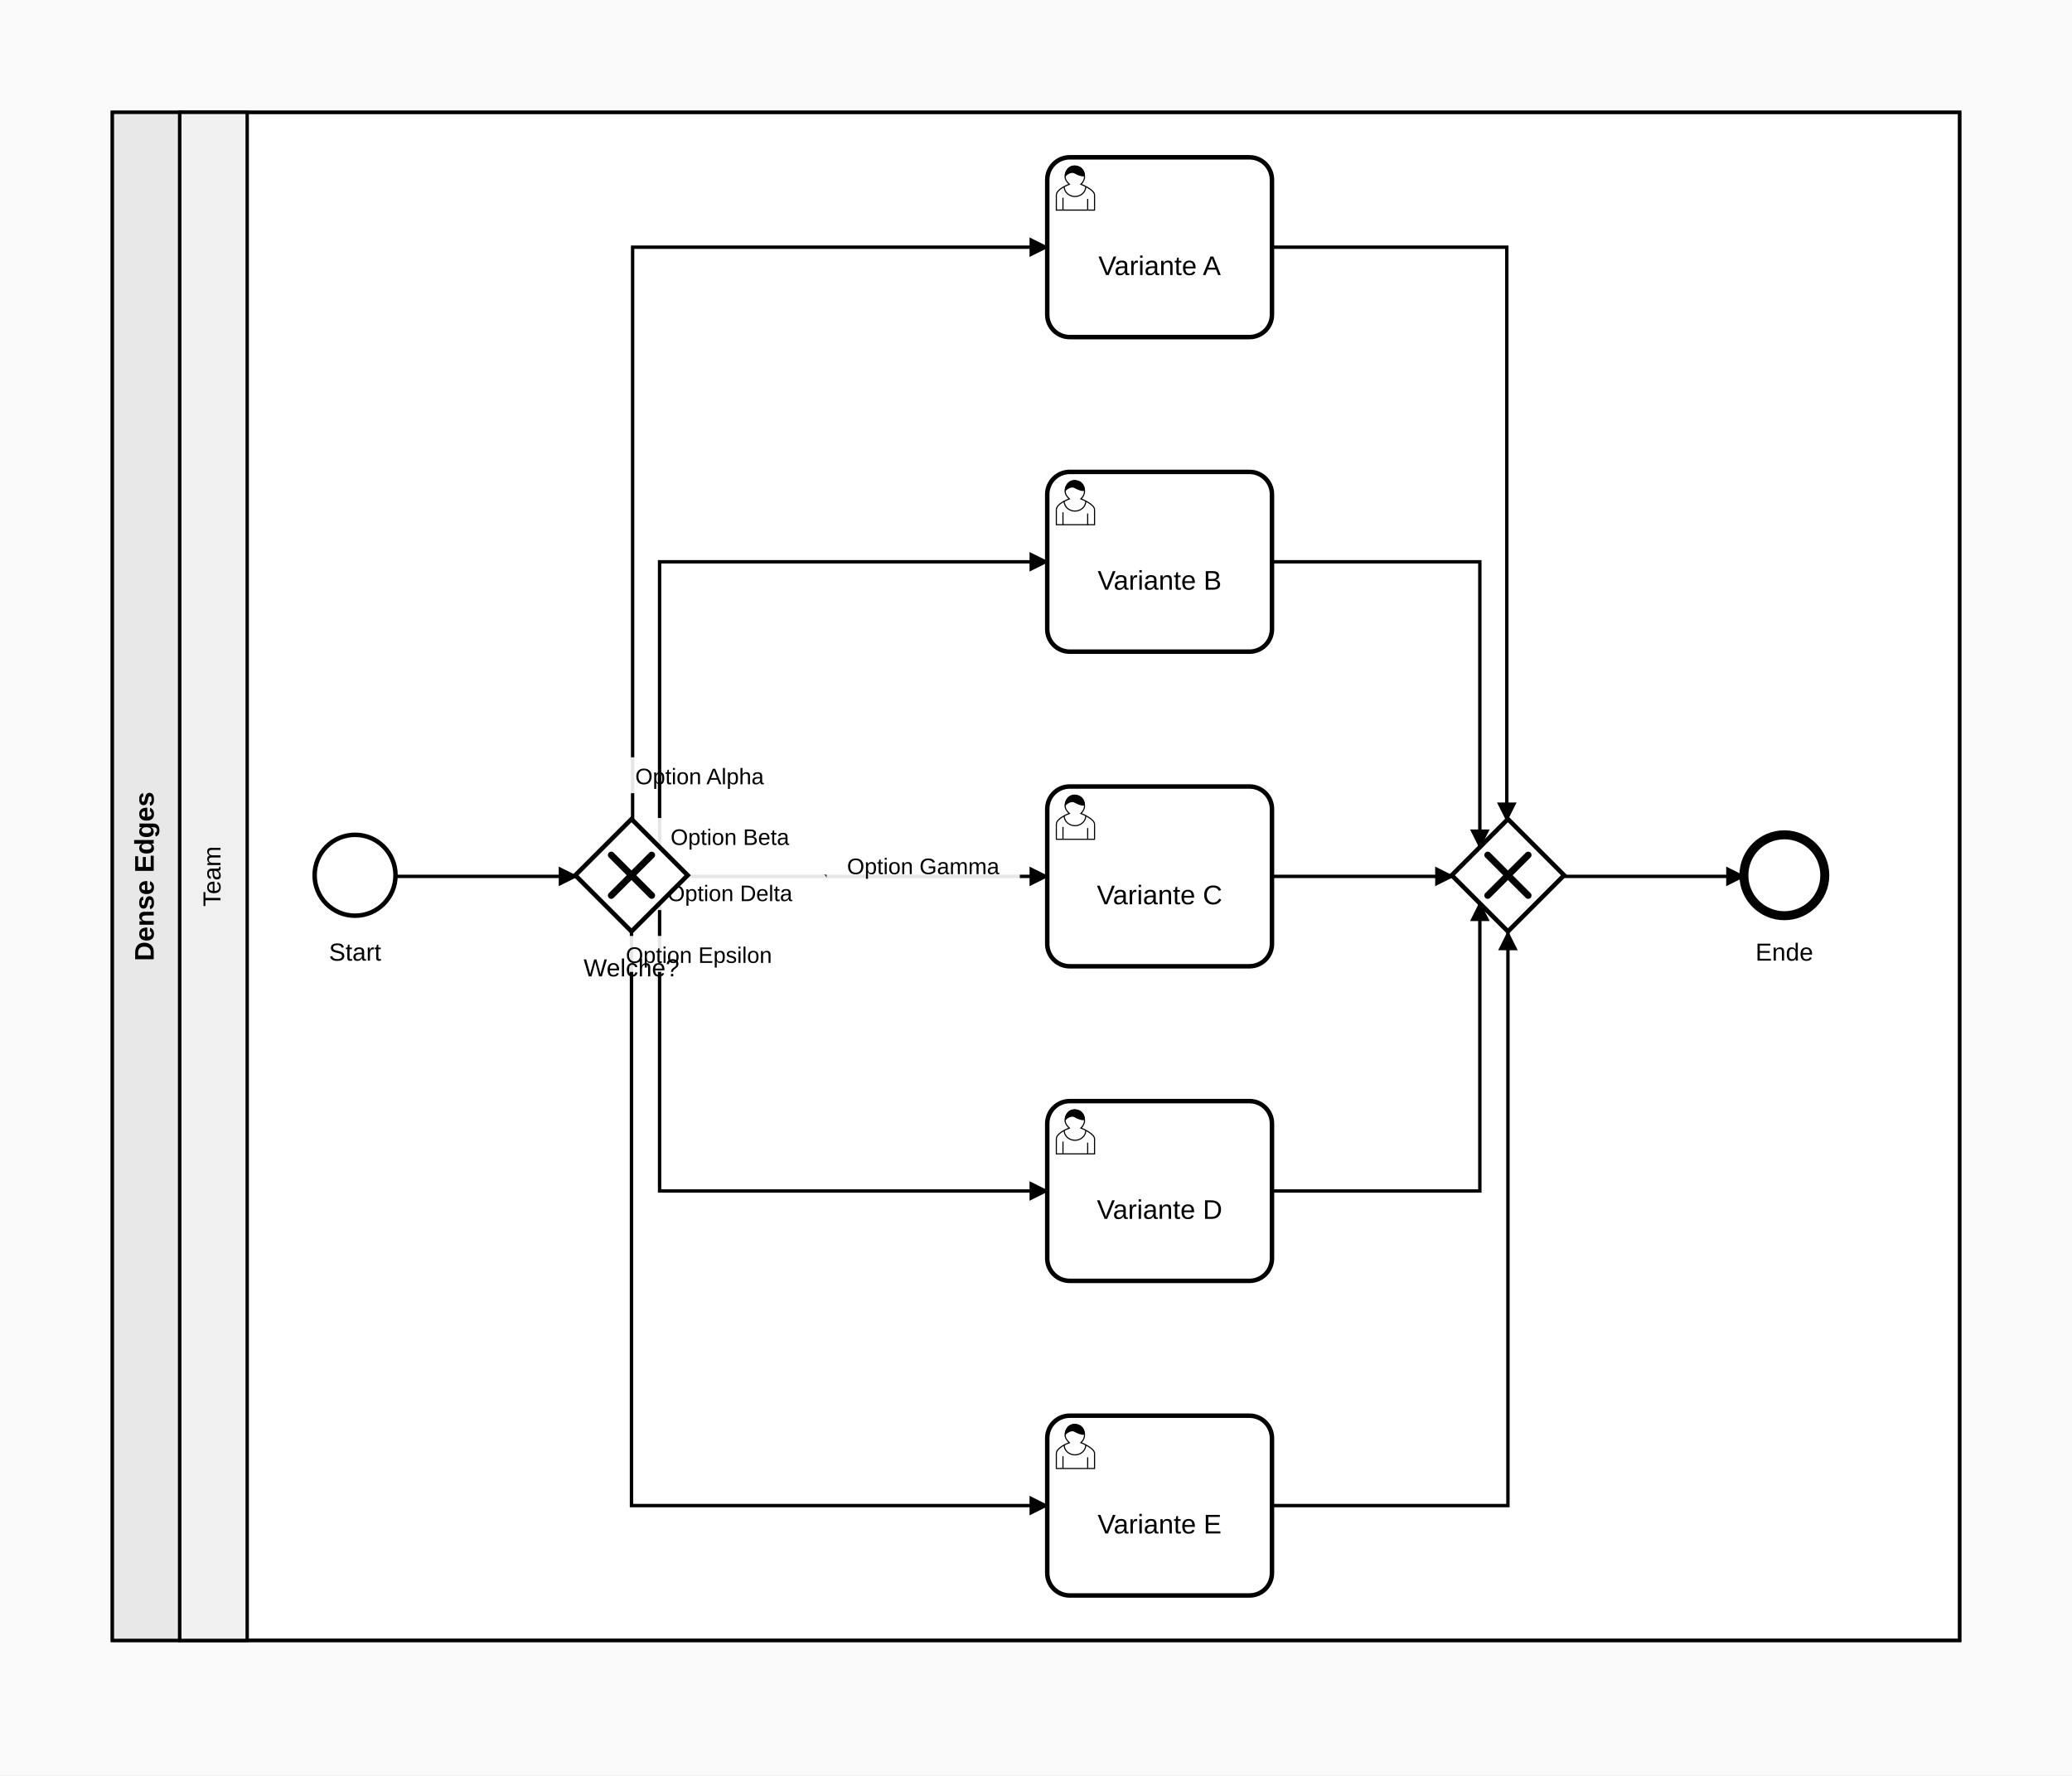
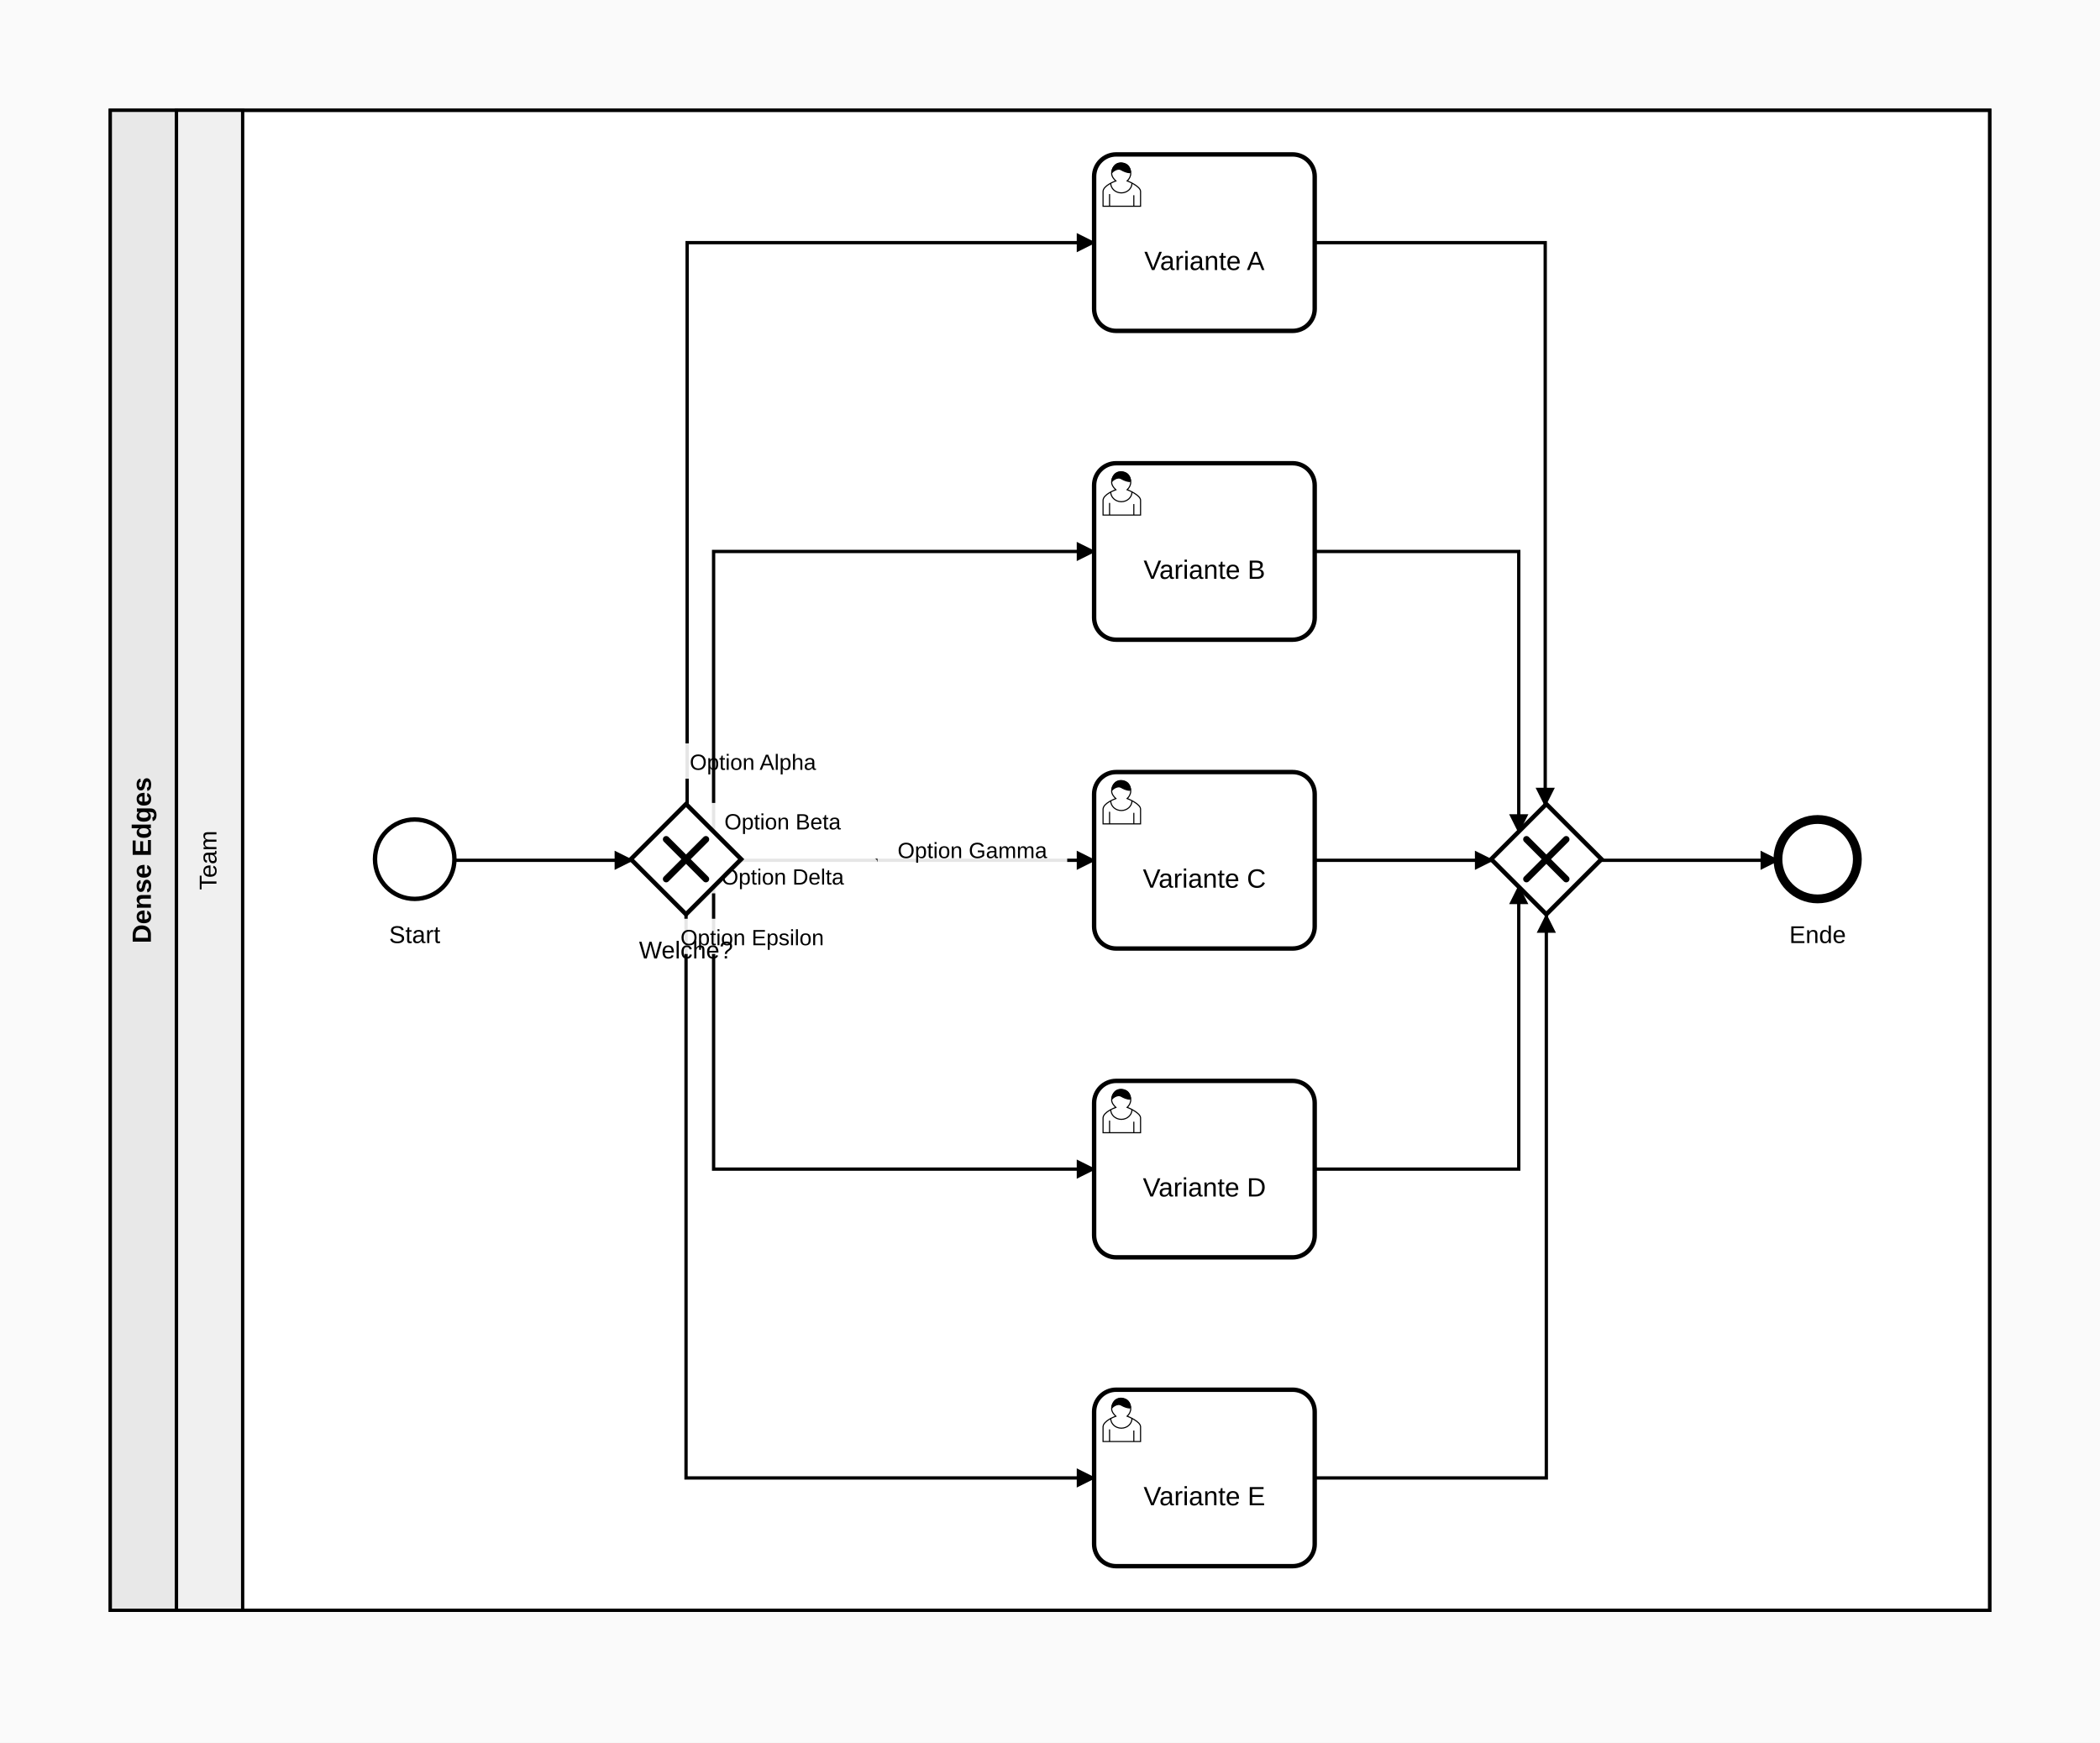
- <svg xmlns="http://www.w3.org/2000/svg" width="922" height="790" viewBox="0 0 922 790" font-family="Arial, sans-serif">
+ <svg xmlns="http://www.w3.org/2000/svg" width="952" height="790" viewBox="0 0 952 790" font-family="Arial, sans-serif">
  <defs>
    <marker id="seq-end" viewBox="0 0 20 20" refX="11" refY="10" markerWidth="10" markerHeight="10" orient="auto">
      <path d="M 1 5 L 11 10 L 1 15 Z" fill="#000000" stroke="#000000" stroke-width="1" />
    </marker>
    <marker id="seq-default-src" viewBox="0 0 20 20" refX="6" refY="10" markerWidth="10" markerHeight="10" orient="auto">
      <path d="M 6 3 L 10 17" stroke="#000000" stroke-width="1.5" />
    </marker>
    <marker id="seq-conditional-src" viewBox="0 0 20 20" refX="1" refY="10" markerWidth="12" markerHeight="12" orient="auto">
      <path d="M 1 10 L 8 6 L 15 10 L 8 14 Z" fill="#ffffff" stroke="#000000" stroke-width="1" />
    </marker>
    <marker id="msg-start" viewBox="0 0 20 20" refX="6" refY="6" markerWidth="20" markerHeight="20" orient="auto">
      <circle cx="6" cy="6" r="3.5" fill="#ffffff" stroke="#000000" stroke-width="1" />
    </marker>
    <marker id="msg-end" viewBox="0 0 20 20" refX="8.5" refY="5" markerWidth="20" markerHeight="20" orient="auto">
      <path d="m 1 5 l 0 -3 l 7 3 l -7 3 z" fill="#ffffff" stroke="#000000" stroke-width="1" stroke-linecap="butt" />
    </marker>
    <marker id="assoc-end" viewBox="0 0 20 20" refX="11" refY="10" markerWidth="10" markerHeight="10" orient="auto">
      <path d="M 1 5 L 11 10 L 1 15" fill="none" stroke="#000000" stroke-width="1.5" />
    </marker>
  </defs>
-   <rect width="922" height="790" fill="#fafafa" />
-   <rect x="50" y="50" width="822" height="680" fill="#ffffff" stroke="#000000" stroke-width="1.5" />
+   <rect width="952" height="790" fill="#fafafa" />
+   <rect x="50" y="50" width="852" height="680" fill="#ffffff" stroke="#000000" stroke-width="1.5" />
  <rect x="50" y="50" width="30" height="680" fill="#e8e8e8" stroke="#000000" stroke-width="1.5" />
  <text x="65" y="390" text-anchor="middle" dominant-baseline="middle" font-size="12" font-weight="bold" fill="#000000" transform="rotate(-90,65,390)">Dense Edges</text>
-   <rect x="80" y="50" width="792" height="680" fill="#ffffff" fill-opacity="0.25" stroke="#000000" stroke-width="1.5" />
+   <rect x="80" y="50" width="822" height="680" fill="#ffffff" fill-opacity="0.25" stroke="#000000" stroke-width="1.5" />
  <rect x="80" y="50" width="30" height="680" fill="#f0f0f0" stroke="#000000" stroke-width="1.5" />
  <text x="95" y="390" text-anchor="middle" dominant-baseline="middle" font-size="11" fill="#000000" transform="rotate(-90,95,390)">Team</text>
-   <path d="M 176 390 L 256.5 390" stroke="#000000" stroke-width="1.5" fill="none" marker-end="url(#seq-end)" />
-   <path d="M 281.5 365 L 281.5 110 L 466 110" stroke="#000000" stroke-width="1.5" fill="none" marker-end="url(#seq-end)" />
-   <rect x="268.3" y="337" width="86" height="16" rx="2" fill="white" fill-opacity="0.9" />
-   <text x="311.3" y="349" text-anchor="middle" font-size="10" fill="#000000">Option Alpha</text>
-   <path d="M 293.5 377 L 293.5 250 L 466 250" stroke="#000000" stroke-width="1.5" fill="none" marker-end="url(#seq-end)" />
-   <rect x="285.1" y="364" width="79.5" height="16" rx="2" fill="white" fill-opacity="0.9" />
-   <text x="324.8" y="376" text-anchor="middle" font-size="10" fill="#000000">Option Beta</text>
-   <path d="M 305.5 390 L 466 390" stroke="#000000" stroke-width="1.5" fill="none" marker-end="url(#seq-end)" />
-   <rect x="367.8" y="377" width="86" height="16" rx="2" fill="white" fill-opacity="0.9" />
-   <text x="410.8" y="389" text-anchor="middle" font-size="10" fill="#000000">Option Gamma</text>
-   <path d="M 293.5 402 L 293.5 530 L 466 530" stroke="#000000" stroke-width="1.5" fill="none" marker-end="url(#seq-end)" />
-   <rect x="281.8" y="389" width="86" height="16" rx="2" fill="white" fill-opacity="0.9" />
-   <text x="324.8" y="401" text-anchor="middle" font-size="10" fill="#000000">Option Delta</text>
-   <path d="M 281 414.5 L 281 670 L 466 670" stroke="#000000" stroke-width="1.5" fill="none" marker-end="url(#seq-end)" />
-   <rect x="261.5" y="416.5" width="99" height="16" rx="2" fill="white" fill-opacity="0.9" />
-   <text x="311" y="428.5" text-anchor="middle" font-size="10" fill="#000000">Option Epsilon</text>
-   <path d="M 566 110 L 670.5 110 L 670.5 365" stroke="#000000" stroke-width="1.5" fill="none" marker-end="url(#seq-end)" />
-   <path d="M 566 250 L 658.5 250 L 658.5 377" stroke="#000000" stroke-width="1.5" fill="none" marker-end="url(#seq-end)" />
-   <path d="M 566 390 L 646.5 390" stroke="#000000" stroke-width="1.5" fill="none" marker-end="url(#seq-end)" />
-   <path d="M 566 530 L 658.5 530 L 658.5 402" stroke="#000000" stroke-width="1.5" fill="none" marker-end="url(#seq-end)" />
-   <path d="M 566 670 L 671 670 L 671 415" stroke="#000000" stroke-width="1.5" fill="none" marker-end="url(#seq-end)" />
-   <path d="M 695.5 390 L 776 390" stroke="#000000" stroke-width="1.5" fill="none" marker-end="url(#seq-end)" />
-   <circle cx="158" cy="389.5" r="18" fill="#ffffff" fill-opacity="0.95" stroke="#000000" stroke-width="2" />
-   <text x="158" y="427.5" text-anchor="middle" font-size="11" fill="#000000">Start</text>
-   <polygon points="281,364.5 306,389.5 281,414.5 256,389.5" fill="#ffffff" fill-opacity="0.95" stroke="#000000" stroke-width="2" />
-   <line x1="272" y1="380.5" x2="290" y2="398.5" stroke="#000000" stroke-width="3" stroke-linecap="round" />
-   <line x1="290" y1="380.5" x2="272" y2="398.5" stroke="#000000" stroke-width="3" stroke-linecap="round" />
-   <text x="281" y="434.5" text-anchor="middle" font-size="11" fill="#000000">Welche?</text>
-   <rect x="466" y="70" width="100" height="80" rx="10" ry="10" fill="#ffffff" fill-opacity="0.95" stroke="#000000" stroke-width="2" />
+   <path d="M 206 390 L 286.5 390" stroke="#000000" stroke-width="1.5" fill="none" marker-end="url(#seq-end)" />
+   <path d="M 311.5 365 L 311.5 110 L 496 110" stroke="#000000" stroke-width="1.5" fill="none" marker-end="url(#seq-end)" />
+   <rect x="298.3" y="337" width="86" height="16" rx="2" fill="white" fill-opacity="0.9" />
+   <text x="341.3" y="349" text-anchor="middle" font-size="10" fill="#000000">Option Alpha</text>
+   <path d="M 323.5 377 L 323.5 250 L 496 250" stroke="#000000" stroke-width="1.5" fill="none" marker-end="url(#seq-end)" />
+   <rect x="315.1" y="364" width="79.5" height="16" rx="2" fill="white" fill-opacity="0.9" />
+   <text x="354.8" y="376" text-anchor="middle" font-size="10" fill="#000000">Option Beta</text>
+   <path d="M 335.5 390 L 496 390" stroke="#000000" stroke-width="1.5" fill="none" marker-end="url(#seq-end)" />
+   <rect x="397.8" y="377" width="86" height="16" rx="2" fill="white" fill-opacity="0.9" />
+   <text x="440.8" y="389" text-anchor="middle" font-size="10" fill="#000000">Option Gamma</text>
+   <path d="M 323.5 402 L 323.5 530 L 496 530" stroke="#000000" stroke-width="1.5" fill="none" marker-end="url(#seq-end)" />
+   <rect x="311.8" y="389" width="86" height="16" rx="2" fill="white" fill-opacity="0.9" />
+   <text x="354.8" y="401" text-anchor="middle" font-size="10" fill="#000000">Option Delta</text>
+   <path d="M 311 414.5 L 311 670 L 496 670" stroke="#000000" stroke-width="1.5" fill="none" marker-end="url(#seq-end)" />
+   <rect x="291.5" y="416.5" width="99" height="16" rx="2" fill="white" fill-opacity="0.9" />
+   <text x="341" y="428.5" text-anchor="middle" font-size="10" fill="#000000">Option Epsilon</text>
+   <path d="M 596 110 L 700.5 110 L 700.5 365" stroke="#000000" stroke-width="1.5" fill="none" marker-end="url(#seq-end)" />
+   <path d="M 596 250 L 688.5 250 L 688.5 377" stroke="#000000" stroke-width="1.5" fill="none" marker-end="url(#seq-end)" />
+   <path d="M 596 390 L 676.5 390" stroke="#000000" stroke-width="1.5" fill="none" marker-end="url(#seq-end)" />
+   <path d="M 596 530 L 688.5 530 L 688.5 402" stroke="#000000" stroke-width="1.5" fill="none" marker-end="url(#seq-end)" />
+   <path d="M 596 670 L 701 670 L 701 415" stroke="#000000" stroke-width="1.5" fill="none" marker-end="url(#seq-end)" />
+   <path d="M 725.5 390 L 806 390" stroke="#000000" stroke-width="1.5" fill="none" marker-end="url(#seq-end)" />
+   <circle cx="188" cy="389.5" r="18" fill="#ffffff" fill-opacity="0.95" stroke="#000000" stroke-width="2" />
+   <text x="188" y="427.5" text-anchor="middle" font-size="11" fill="#000000">Start</text>
+   <polygon points="311,364.5 336,389.5 311,414.5 286,389.5" fill="#ffffff" fill-opacity="0.95" stroke="#000000" stroke-width="2" />
+   <line x1="302" y1="380.5" x2="320" y2="398.5" stroke="#000000" stroke-width="3" stroke-linecap="round" />
+   <line x1="320" y1="380.5" x2="302" y2="398.5" stroke="#000000" stroke-width="3" stroke-linecap="round" />
+   <text x="311" y="434.5" text-anchor="middle" font-size="11" fill="#000000">Welche?</text>
+   <rect x="496" y="70" width="100" height="80" rx="10" ry="10" fill="#ffffff" fill-opacity="0.95" stroke="#000000" stroke-width="2" />
  <g>
-     <path d="m 481,82 c 0.909,-0.845 1.594,-2.049 1.594,-3.385 0,-2.554 -1.805,-4.622 -4.357,-4.622 -2.552,0 -4.288,2.068 -4.288,4.622 0,1.348 0.974,2.562 1.896,3.405 -0.529,0.187 -5.669,2.097 -5.794,4.756 v 6.718 h 17 v -6.718 c 0,-2.298 -5.528,-4.595 -6.051,-4.776 z m -8,6 l 0,5.5 m 11,0 l 0,-5" fill="#ffffff" stroke="#000000" stroke-width="0.5" />
-     <path d="m 483.162,83.009 c 0,2.447 -2.158,4.431 -4.821,4.431 -2.665,0 -4.822,-1.981 -4.822,-4.431" fill="none" stroke="#000000" stroke-width="0.5" />
-     <path d="m 474.1,78.2 c 0,0 2.251,-2.358 4.274,-1.177 2.024,1.181 4.221,1.537 4.124,0.965 -0.098,-0.57 -0.117,-3.791 -4.191,-4.136 -3.575,0.001 -4.208,3.367 -4.207,4.348 z" fill="#000000" stroke="#000000" stroke-width="0.5" />
+     <path d="m 511,82 c 0.909,-0.845 1.594,-2.049 1.594,-3.385 0,-2.554 -1.805,-4.622 -4.357,-4.622 -2.552,0 -4.288,2.068 -4.288,4.622 0,1.348 0.974,2.562 1.896,3.405 -0.529,0.187 -5.669,2.097 -5.794,4.756 v 6.718 h 17 v -6.718 c 0,-2.298 -5.528,-4.595 -6.051,-4.776 z m -8,6 l 0,5.5 m 11,0 l 0,-5" fill="#ffffff" stroke="#000000" stroke-width="0.5" />
+     <path d="m 513.162,83.009 c 0,2.447 -2.158,4.431 -4.821,4.431 -2.665,0 -4.822,-1.981 -4.822,-4.431" fill="none" stroke="#000000" stroke-width="0.5" />
+     <path d="m 504.1,78.2 c 0,0 2.251,-2.358 4.274,-1.177 2.024,1.181 4.221,1.537 4.124,0.965 -0.098,-0.57 -0.117,-3.791 -4.191,-4.136 -3.575,0.001 -4.208,3.367 -4.207,4.348 z" fill="#000000" stroke="#000000" stroke-width="0.5" />
  </g>
-   <text x="516" y="119" text-anchor="middle" dominant-baseline="middle" font-size="12" fill="#000000">Variante A</text>
-   <rect x="466" y="210" width="100" height="80" rx="10" ry="10" fill="#ffffff" fill-opacity="0.95" stroke="#000000" stroke-width="2" />
+   <text x="546" y="119" text-anchor="middle" dominant-baseline="middle" font-size="12" fill="#000000">Variante A</text>
+   <rect x="496" y="210" width="100" height="80" rx="10" ry="10" fill="#ffffff" fill-opacity="0.95" stroke="#000000" stroke-width="2" />
  <g>
-     <path d="m 481,222 c 0.909,-0.845 1.594,-2.049 1.594,-3.385 0,-2.554 -1.805,-4.622 -4.357,-4.622 -2.552,0 -4.288,2.068 -4.288,4.622 0,1.348 0.974,2.562 1.896,3.405 -0.529,0.187 -5.669,2.097 -5.794,4.756 v 6.718 h 17 v -6.718 c 0,-2.298 -5.528,-4.595 -6.051,-4.776 z m -8,6 l 0,5.5 m 11,0 l 0,-5" fill="#ffffff" stroke="#000000" stroke-width="0.5" />
-     <path d="m 483.162,223.009 c 0,2.447 -2.158,4.431 -4.821,4.431 -2.665,0 -4.822,-1.981 -4.822,-4.431" fill="none" stroke="#000000" stroke-width="0.5" />
-     <path d="m 474.1,218.2 c 0,0 2.251,-2.358 4.274,-1.177 2.024,1.181 4.221,1.537 4.124,0.965 -0.098,-0.57 -0.117,-3.791 -4.191,-4.136 -3.575,0.001 -4.208,3.367 -4.207,4.348 z" fill="#000000" stroke="#000000" stroke-width="0.5" />
+     <path d="m 511,222 c 0.909,-0.845 1.594,-2.049 1.594,-3.385 0,-2.554 -1.805,-4.622 -4.357,-4.622 -2.552,0 -4.288,2.068 -4.288,4.622 0,1.348 0.974,2.562 1.896,3.405 -0.529,0.187 -5.669,2.097 -5.794,4.756 v 6.718 h 17 v -6.718 c 0,-2.298 -5.528,-4.595 -6.051,-4.776 z m -8,6 l 0,5.5 m 11,0 l 0,-5" fill="#ffffff" stroke="#000000" stroke-width="0.5" />
+     <path d="m 513.162,223.009 c 0,2.447 -2.158,4.431 -4.821,4.431 -2.665,0 -4.822,-1.981 -4.822,-4.431" fill="none" stroke="#000000" stroke-width="0.5" />
+     <path d="m 504.1,218.2 c 0,0 2.251,-2.358 4.274,-1.177 2.024,1.181 4.221,1.537 4.124,0.965 -0.098,-0.57 -0.117,-3.791 -4.191,-4.136 -3.575,0.001 -4.208,3.367 -4.207,4.348 z" fill="#000000" stroke="#000000" stroke-width="0.5" />
  </g>
-   <text x="516" y="259" text-anchor="middle" dominant-baseline="middle" font-size="12" fill="#000000">Variante B</text>
-   <rect x="466" y="350" width="100" height="80" rx="10" ry="10" fill="#ffffff" fill-opacity="0.95" stroke="#000000" stroke-width="2" />
+   <text x="546" y="259" text-anchor="middle" dominant-baseline="middle" font-size="12" fill="#000000">Variante B</text>
+   <rect x="496" y="350" width="100" height="80" rx="10" ry="10" fill="#ffffff" fill-opacity="0.95" stroke="#000000" stroke-width="2" />
  <g>
-     <path d="m 481,362 c 0.909,-0.845 1.594,-2.049 1.594,-3.385 0,-2.554 -1.805,-4.622 -4.357,-4.622 -2.552,0 -4.288,2.068 -4.288,4.622 0,1.348 0.974,2.562 1.896,3.405 -0.529,0.187 -5.669,2.097 -5.794,4.756 v 6.718 h 17 v -6.718 c 0,-2.298 -5.528,-4.595 -6.051,-4.776 z m -8,6 l 0,5.5 m 11,0 l 0,-5" fill="#ffffff" stroke="#000000" stroke-width="0.5" />
-     <path d="m 483.162,363.009 c 0,2.447 -2.158,4.431 -4.821,4.431 -2.665,0 -4.822,-1.981 -4.822,-4.431" fill="none" stroke="#000000" stroke-width="0.5" />
-     <path d="m 474.1,358.2 c 0,0 2.251,-2.358 4.274,-1.177 2.024,1.181 4.221,1.537 4.124,0.965 -0.098,-0.57 -0.117,-3.791 -4.191,-4.136 -3.575,0.001 -4.208,3.367 -4.207,4.348 z" fill="#000000" stroke="#000000" stroke-width="0.5" />
+     <path d="m 511,362 c 0.909,-0.845 1.594,-2.049 1.594,-3.385 0,-2.554 -1.805,-4.622 -4.357,-4.622 -2.552,0 -4.288,2.068 -4.288,4.622 0,1.348 0.974,2.562 1.896,3.405 -0.529,0.187 -5.669,2.097 -5.794,4.756 v 6.718 h 17 v -6.718 c 0,-2.298 -5.528,-4.595 -6.051,-4.776 z m -8,6 l 0,5.5 m 11,0 l 0,-5" fill="#ffffff" stroke="#000000" stroke-width="0.5" />
+     <path d="m 513.162,363.009 c 0,2.447 -2.158,4.431 -4.821,4.431 -2.665,0 -4.822,-1.981 -4.822,-4.431" fill="none" stroke="#000000" stroke-width="0.5" />
+     <path d="m 504.1,358.2 c 0,0 2.251,-2.358 4.274,-1.177 2.024,1.181 4.221,1.537 4.124,0.965 -0.098,-0.57 -0.117,-3.791 -4.191,-4.136 -3.575,0.001 -4.208,3.367 -4.207,4.348 z" fill="#000000" stroke="#000000" stroke-width="0.5" />
  </g>
-   <text x="516" y="399" text-anchor="middle" dominant-baseline="middle" font-size="12" fill="#000000">Variante C</text>
-   <rect x="466" y="490" width="100" height="80" rx="10" ry="10" fill="#ffffff" fill-opacity="0.95" stroke="#000000" stroke-width="2" />
+   <text x="546" y="399" text-anchor="middle" dominant-baseline="middle" font-size="12" fill="#000000">Variante C</text>
+   <rect x="496" y="490" width="100" height="80" rx="10" ry="10" fill="#ffffff" fill-opacity="0.95" stroke="#000000" stroke-width="2" />
  <g>
-     <path d="m 481,502 c 0.909,-0.845 1.594,-2.049 1.594,-3.385 0,-2.554 -1.805,-4.622 -4.357,-4.622 -2.552,0 -4.288,2.068 -4.288,4.622 0,1.348 0.974,2.562 1.896,3.405 -0.529,0.187 -5.669,2.097 -5.794,4.756 v 6.718 h 17 v -6.718 c 0,-2.298 -5.528,-4.595 -6.051,-4.776 z m -8,6 l 0,5.5 m 11,0 l 0,-5" fill="#ffffff" stroke="#000000" stroke-width="0.5" />
-     <path d="m 483.162,503.009 c 0,2.447 -2.158,4.431 -4.821,4.431 -2.665,0 -4.822,-1.981 -4.822,-4.431" fill="none" stroke="#000000" stroke-width="0.5" />
-     <path d="m 474.1,498.2 c 0,0 2.251,-2.358 4.274,-1.177 2.024,1.181 4.221,1.537 4.124,0.965 -0.098,-0.57 -0.117,-3.791 -4.191,-4.136 -3.575,0.001 -4.208,3.367 -4.207,4.348 z" fill="#000000" stroke="#000000" stroke-width="0.5" />
+     <path d="m 511,502 c 0.909,-0.845 1.594,-2.049 1.594,-3.385 0,-2.554 -1.805,-4.622 -4.357,-4.622 -2.552,0 -4.288,2.068 -4.288,4.622 0,1.348 0.974,2.562 1.896,3.405 -0.529,0.187 -5.669,2.097 -5.794,4.756 v 6.718 h 17 v -6.718 c 0,-2.298 -5.528,-4.595 -6.051,-4.776 z m -8,6 l 0,5.5 m 11,0 l 0,-5" fill="#ffffff" stroke="#000000" stroke-width="0.5" />
+     <path d="m 513.162,503.009 c 0,2.447 -2.158,4.431 -4.821,4.431 -2.665,0 -4.822,-1.981 -4.822,-4.431" fill="none" stroke="#000000" stroke-width="0.5" />
+     <path d="m 504.1,498.2 c 0,0 2.251,-2.358 4.274,-1.177 2.024,1.181 4.221,1.537 4.124,0.965 -0.098,-0.57 -0.117,-3.791 -4.191,-4.136 -3.575,0.001 -4.208,3.367 -4.207,4.348 z" fill="#000000" stroke="#000000" stroke-width="0.5" />
  </g>
-   <text x="516" y="539" text-anchor="middle" dominant-baseline="middle" font-size="12" fill="#000000">Variante D</text>
-   <rect x="466" y="630" width="100" height="80" rx="10" ry="10" fill="#ffffff" fill-opacity="0.95" stroke="#000000" stroke-width="2" />
+   <text x="546" y="539" text-anchor="middle" dominant-baseline="middle" font-size="12" fill="#000000">Variante D</text>
+   <rect x="496" y="630" width="100" height="80" rx="10" ry="10" fill="#ffffff" fill-opacity="0.95" stroke="#000000" stroke-width="2" />
  <g>
-     <path d="m 481,642 c 0.909,-0.845 1.594,-2.049 1.594,-3.385 0,-2.554 -1.805,-4.622 -4.357,-4.622 -2.552,0 -4.288,2.068 -4.288,4.622 0,1.348 0.974,2.562 1.896,3.405 -0.529,0.187 -5.669,2.097 -5.794,4.756 v 6.718 h 17 v -6.718 c 0,-2.298 -5.528,-4.595 -6.051,-4.776 z m -8,6 l 0,5.5 m 11,0 l 0,-5" fill="#ffffff" stroke="#000000" stroke-width="0.5" />
-     <path d="m 483.162,643.009 c 0,2.447 -2.158,4.431 -4.821,4.431 -2.665,0 -4.822,-1.981 -4.822,-4.431" fill="none" stroke="#000000" stroke-width="0.5" />
-     <path d="m 474.1,638.2 c 0,0 2.251,-2.358 4.274,-1.177 2.024,1.181 4.221,1.537 4.124,0.965 -0.098,-0.57 -0.117,-3.791 -4.191,-4.136 -3.575,0.001 -4.208,3.367 -4.207,4.348 z" fill="#000000" stroke="#000000" stroke-width="0.5" />
+     <path d="m 511,642 c 0.909,-0.845 1.594,-2.049 1.594,-3.385 0,-2.554 -1.805,-4.622 -4.357,-4.622 -2.552,0 -4.288,2.068 -4.288,4.622 0,1.348 0.974,2.562 1.896,3.405 -0.529,0.187 -5.669,2.097 -5.794,4.756 v 6.718 h 17 v -6.718 c 0,-2.298 -5.528,-4.595 -6.051,-4.776 z m -8,6 l 0,5.5 m 11,0 l 0,-5" fill="#ffffff" stroke="#000000" stroke-width="0.5" />
+     <path d="m 513.162,643.009 c 0,2.447 -2.158,4.431 -4.821,4.431 -2.665,0 -4.822,-1.981 -4.822,-4.431" fill="none" stroke="#000000" stroke-width="0.5" />
+     <path d="m 504.1,638.2 c 0,0 2.251,-2.358 4.274,-1.177 2.024,1.181 4.221,1.537 4.124,0.965 -0.098,-0.57 -0.117,-3.791 -4.191,-4.136 -3.575,0.001 -4.208,3.367 -4.207,4.348 z" fill="#000000" stroke="#000000" stroke-width="0.5" />
  </g>
-   <text x="516" y="679" text-anchor="middle" dominant-baseline="middle" font-size="12" fill="#000000">Variante E</text>
-   <polygon points="671,364.5 696,389.5 671,414.5 646,389.5" fill="#ffffff" fill-opacity="0.95" stroke="#000000" stroke-width="2" />
-   <line x1="662" y1="380.5" x2="680" y2="398.5" stroke="#000000" stroke-width="3" stroke-linecap="round" />
-   <line x1="680" y1="380.5" x2="662" y2="398.5" stroke="#000000" stroke-width="3" stroke-linecap="round" />
-   <circle cx="794" cy="389.5" r="18" fill="#ffffff" fill-opacity="0.95" stroke="#000000" stroke-width="4" />
-   <text x="794" y="427.5" text-anchor="middle" font-size="11" fill="#000000">Ende</text>
+   <text x="546" y="679" text-anchor="middle" dominant-baseline="middle" font-size="12" fill="#000000">Variante E</text>
+   <polygon points="701,364.5 726,389.5 701,414.5 676,389.5" fill="#ffffff" fill-opacity="0.95" stroke="#000000" stroke-width="2" />
+   <line x1="692" y1="380.5" x2="710" y2="398.5" stroke="#000000" stroke-width="3" stroke-linecap="round" />
+   <line x1="710" y1="380.5" x2="692" y2="398.5" stroke="#000000" stroke-width="3" stroke-linecap="round" />
+   <circle cx="824" cy="389.5" r="18" fill="#ffffff" fill-opacity="0.95" stroke="#000000" stroke-width="4" />
+   <text x="824" y="427.5" text-anchor="middle" font-size="11" fill="#000000">Ende</text>
</svg>
